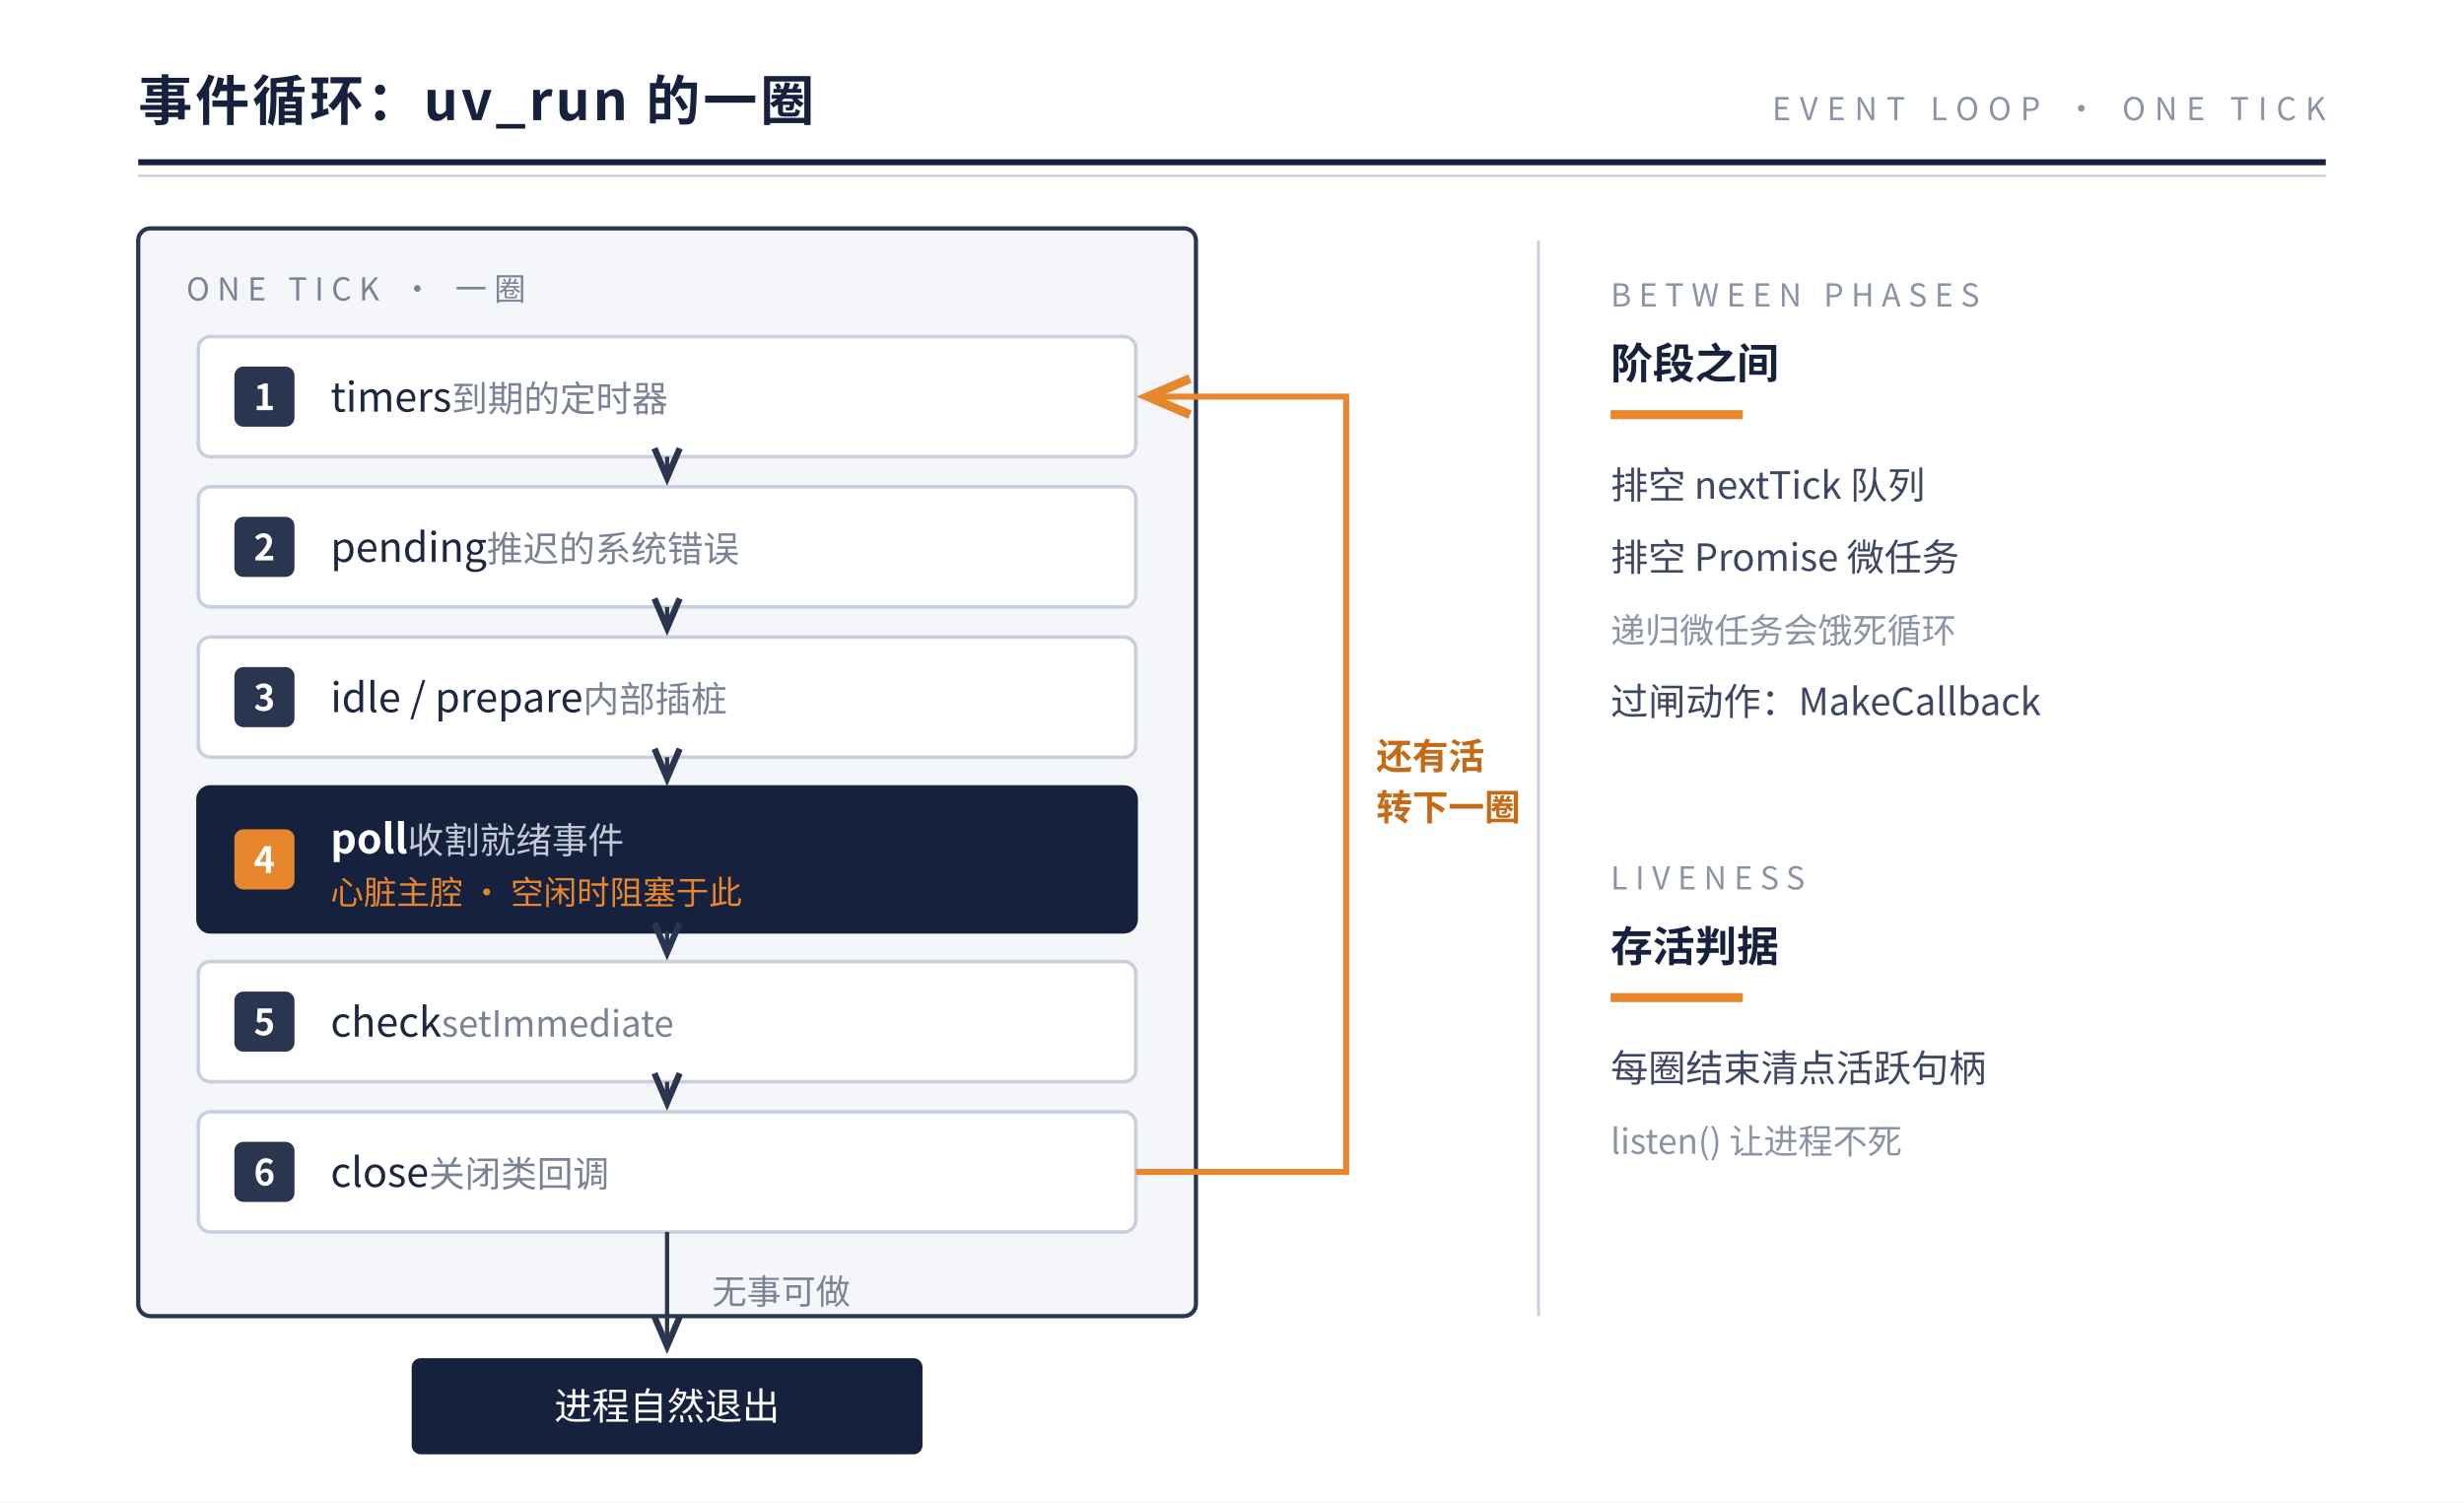
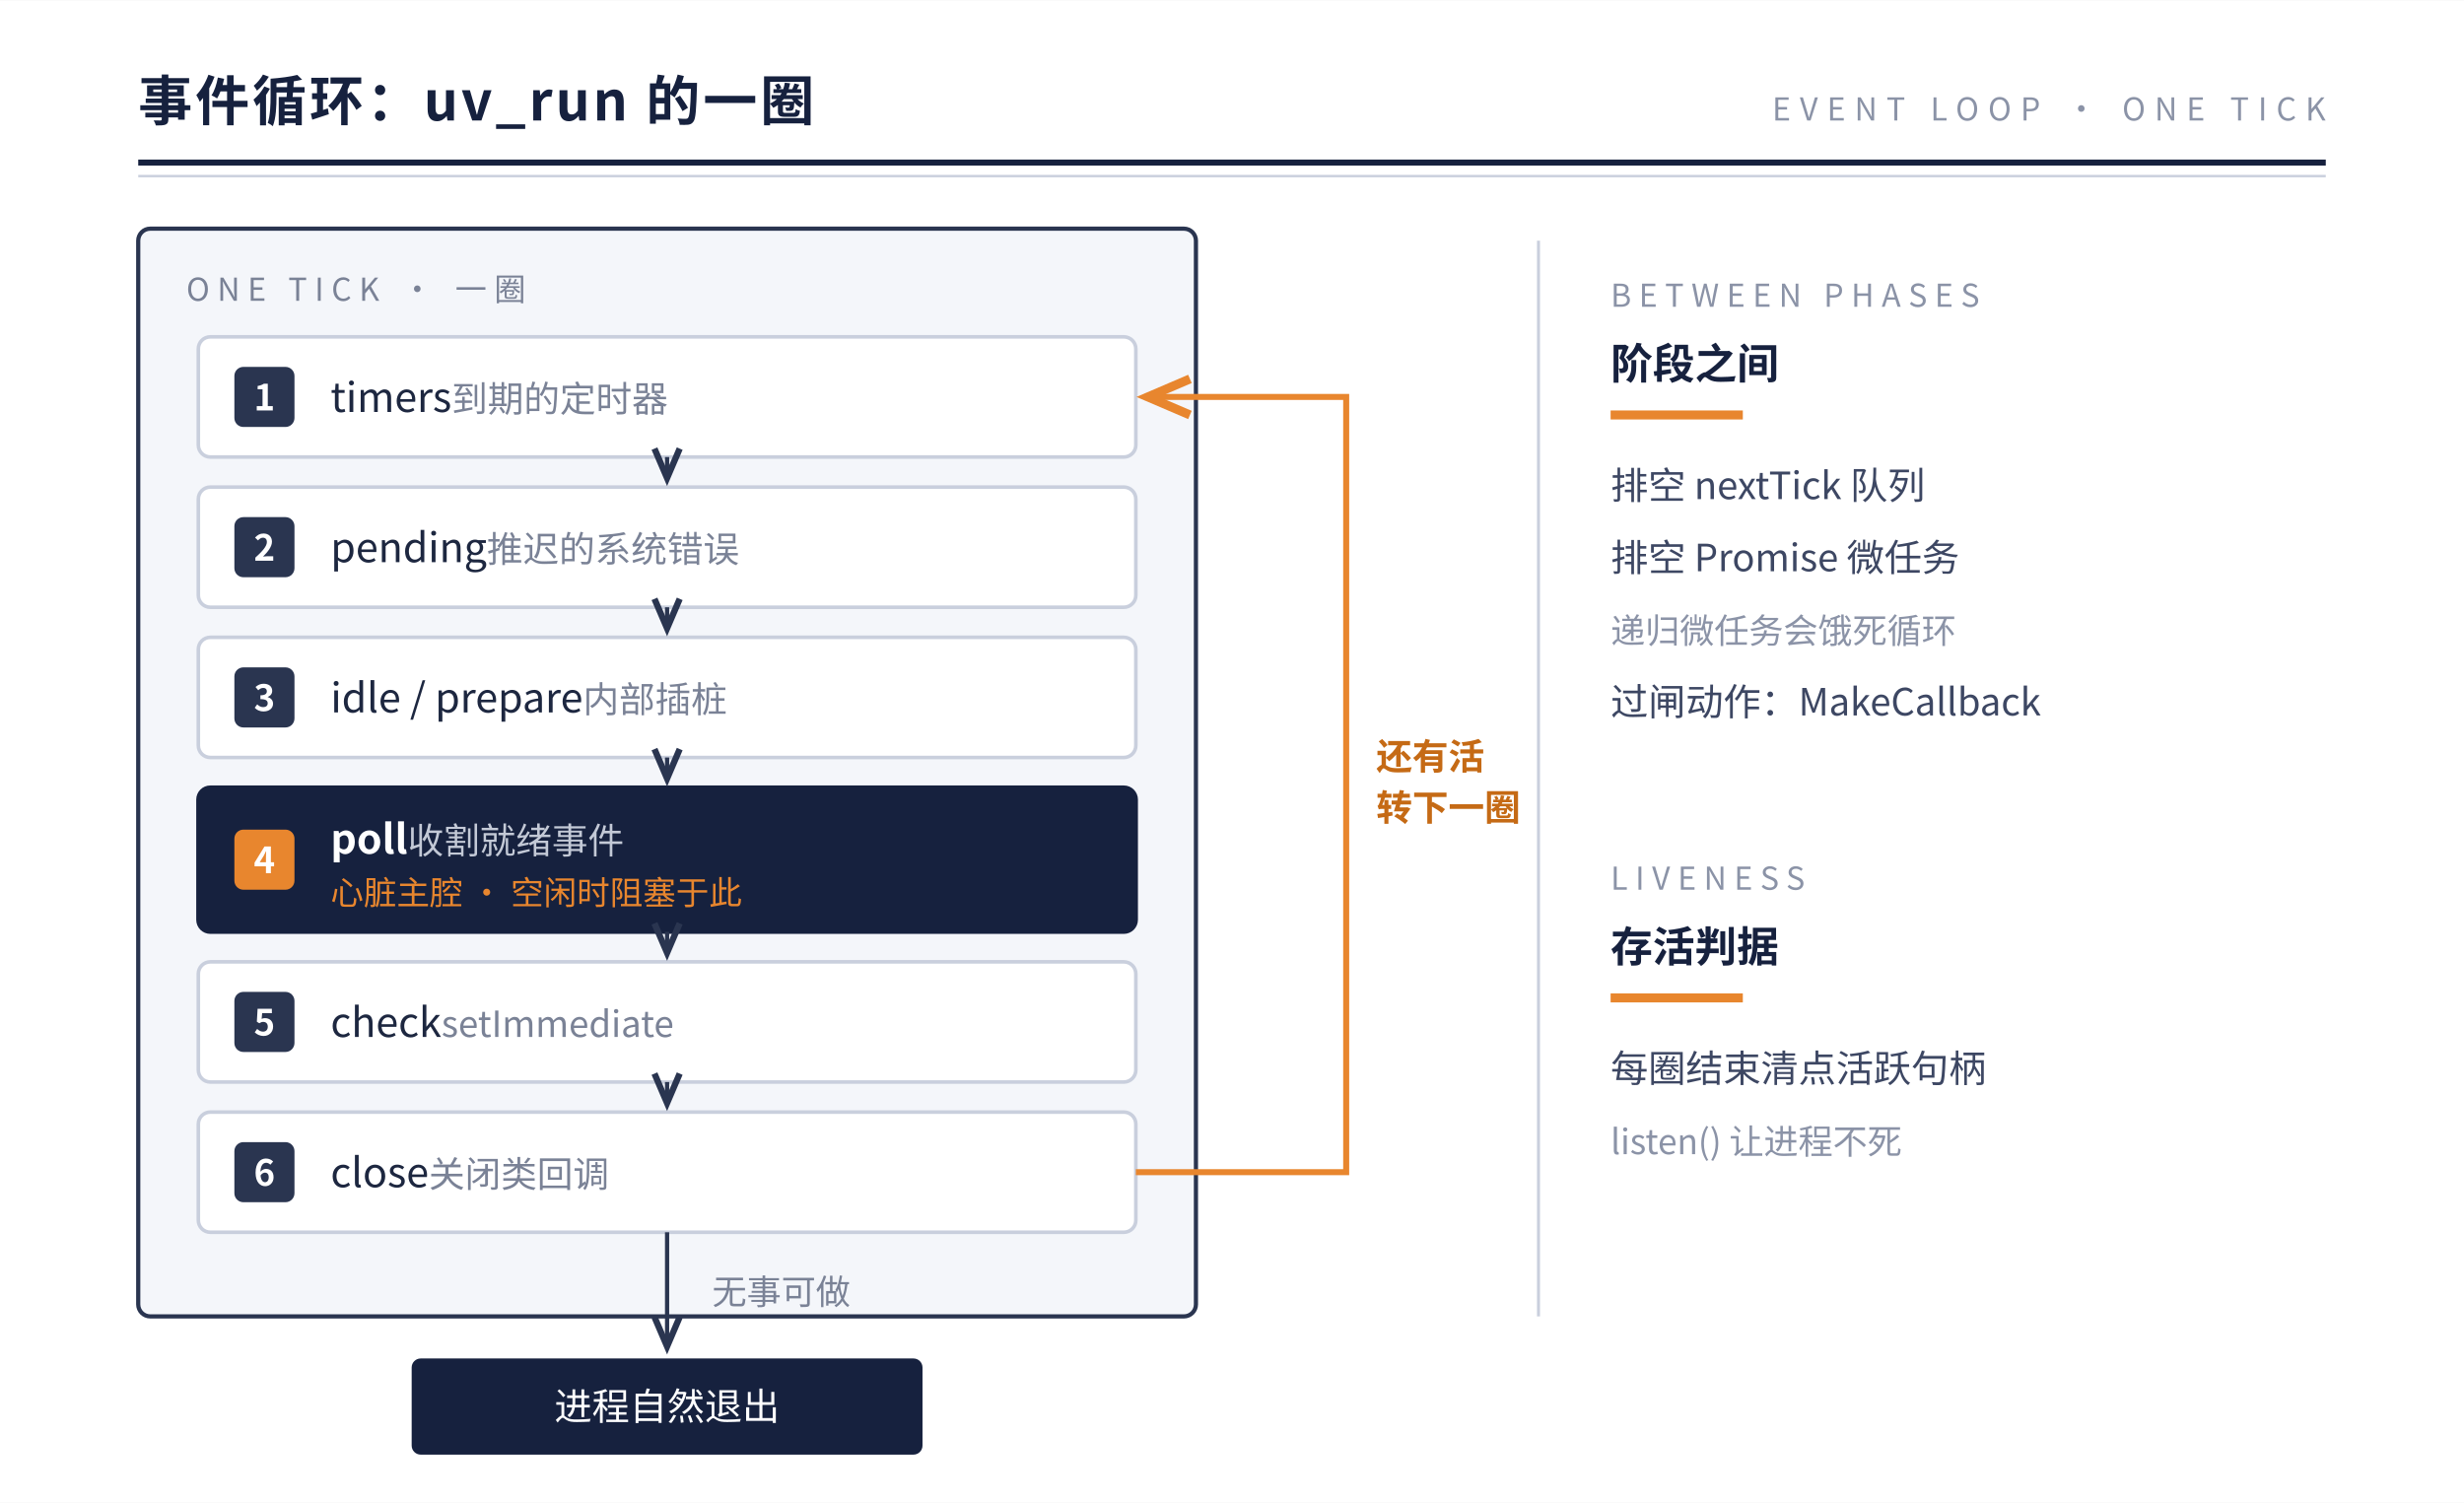
- <svg xmlns="http://www.w3.org/2000/svg" width="820" height="500" viewBox="0 0 820 500" font-family="'Source Han Sans SC','Noto Sans CJK SC',sans-serif">
+ <svg xmlns="http://www.w3.org/2000/svg" viewBox="0 0 820 500" width="800" height="488" font-family="'Source Han Sans SC','Noto Sans CJK SC',sans-serif">
  <defs>
    <marker id="ar" markerWidth="10" markerHeight="10" refX="8" refY="4" orient="auto">
      <path d="M1,1 L8,4 L1,7" fill="none" stroke="#2a3550" stroke-width="1.5" />
    </marker>
    <marker id="ara" markerWidth="10" markerHeight="10" refX="8" refY="4" orient="auto">
      <path d="M1,1 L8,4 L1,7" fill="none" stroke="#e8862e" stroke-width="1.5" />
    </marker>
  </defs>
  <rect x="0" y="0" width="820" height="500" fill="#ffffff" />
  <text x="46" y="40" font-size="18" fill="#16213e" font-weight="800" letter-spacing="1">事件循环：uv_run 的一圈</text>
  <text x="774" y="40" text-anchor="end" font-size="10.5" fill="#8b93a7" letter-spacing="3">EVENT LOOP · ONE TICK</text>
  <line x1="46" y1="54" x2="774" y2="54" stroke="#16213e" stroke-width="2" />
  <line x1="46" y1="58.5" x2="774" y2="58.5" stroke="#c9cfdd" stroke-width="0.8" />
  <rect x="46" y="76" width="352" height="362" rx="4" fill="#f4f6fa" stroke="#2a3550" stroke-width="1.4" />
  <text x="62" y="100" font-size="10.5" fill="#7a8296" letter-spacing="2.5">ONE TICK · 一圈</text>
  <rect x="66" y="112" width="312" height="40" rx="4" fill="#ffffff" stroke="#c9cfdd" stroke-width="1.2" />
  <rect x="78" y="122.0" width="20" height="20" rx="3" fill="#2a3550" />
  <text x="88" y="136.5" font-size="12" font-weight="700" fill="#ffffff" text-anchor="middle">1</text>
  <text x="110" y="137.0" font-size="13.5" fill="#1d2740">timers<tspan fill="#7a8296" font-size="12">　到期的定时器</tspan>
  </text>
  <rect x="66" y="162" width="312" height="40" rx="4" fill="#ffffff" stroke="#c9cfdd" stroke-width="1.2" />
  <rect x="78" y="172.0" width="20" height="20" rx="3" fill="#2a3550" />
  <text x="88" y="186.5" font-size="12" font-weight="700" fill="#ffffff" text-anchor="middle">2</text>
  <text x="110" y="187.0" font-size="13.5" fill="#1d2740">pending<tspan fill="#7a8296" font-size="12">　推迟的系统错误</tspan>
  </text>
  <rect x="66" y="212" width="312" height="40" rx="4" fill="#ffffff" stroke="#c9cfdd" stroke-width="1.2" />
  <rect x="78" y="222.0" width="20" height="20" rx="3" fill="#2a3550" />
  <text x="88" y="236.5" font-size="12" font-weight="700" fill="#ffffff" text-anchor="middle">3</text>
  <text x="110" y="237.0" font-size="13.5" fill="#1d2740">idle / prepare<tspan fill="#7a8296" font-size="12">　内部插桩</tspan>
  </text>
  <rect x="66" y="262" width="312" height="48" rx="4" fill="#16213e" stroke="#16213e" stroke-width="1.4" />
  <rect x="78" y="276.0" width="20" height="20" rx="3" fill="#e8862e" />
  <text x="88" y="290.5" font-size="12" font-weight="700" fill="#ffffff" text-anchor="middle">4</text>
  <text x="110" y="284.0" font-size="13.5" font-weight="700" fill="#ffffff">poll<tspan font-weight="400" fill="#c3c9d6" font-size="12">　收割就绪事件</tspan>
  </text>
  <text x="110" y="301.0" font-size="11" fill="#e8862e">心脏主腔 · 空闲时阻塞于此</text>
  <rect x="66" y="320" width="312" height="40" rx="4" fill="#ffffff" stroke="#c9cfdd" stroke-width="1.2" />
  <rect x="78" y="330.0" width="20" height="20" rx="3" fill="#2a3550" />
  <text x="88" y="344.5" font-size="12" font-weight="700" fill="#ffffff" text-anchor="middle">5</text>
  <text x="110" y="345.0" font-size="13.5" fill="#1d2740">check<tspan fill="#7a8296" font-size="12">　setImmediate</tspan>
  </text>
  <rect x="66" y="370" width="312" height="40" rx="4" fill="#ffffff" stroke="#c9cfdd" stroke-width="1.2" />
  <rect x="78" y="380.0" width="20" height="20" rx="3" fill="#2a3550" />
  <text x="88" y="394.5" font-size="12" font-weight="700" fill="#ffffff" text-anchor="middle">6</text>
  <text x="110" y="395.0" font-size="13.5" fill="#1d2740">close<tspan fill="#7a8296" font-size="12">　关闭类回调</tspan>
  </text>
  <line x1="222" y1="152" x2="222" y2="159" stroke="#2a3550" stroke-width="1.4" fill="none" marker-end="url(#ar)" />
  <line x1="222" y1="202" x2="222" y2="209" stroke="#2a3550" stroke-width="1.4" fill="none" marker-end="url(#ar)" />
  <line x1="222" y1="252" x2="222" y2="259" stroke="#2a3550" stroke-width="1.4" fill="none" marker-end="url(#ar)" />
  <line x1="222" y1="310" x2="222" y2="317" stroke="#2a3550" stroke-width="1.4" fill="none" marker-end="url(#ar)" />
  <line x1="222" y1="360" x2="222" y2="367" stroke="#2a3550" stroke-width="1.4" fill="none" marker-end="url(#ar)" />
  <path d="M 378 390 H 448 V 132 H 382" fill="none" stroke="#e8862e" stroke-width="2" marker-end="url(#ara)" />
  <text x="458" y="256" font-size="12" fill="#c56a15" font-weight="700">还有活</text>
  <text x="458" y="273" font-size="12" fill="#c56a15" font-weight="700">转下一圈</text>
  <path d="M 222 410 V 448" fill="none" stroke="#2a3550" stroke-width="1.4" marker-end="url(#ar)" />
  <text x="237" y="434" font-size="11.5" fill="#7a8296">无事可做</text>
  <rect x="137.0" y="452" width="170" height="32" rx="3" fill="#16213e" />
  <text x="222" y="472.5" text-anchor="middle" font-size="12.5" fill="#ffffff">进程自然退出</text>
  <line x1="512" y1="80" x2="512" y2="438" stroke="#c9cfdd" stroke-width="1" />
  <text x="536" y="102" font-size="10.5" fill="#8b93a7" letter-spacing="2.5">BETWEEN PHASES</text>
  <text x="536" y="126" font-size="14" fill="#16213e" font-weight="800">阶段之间</text>
  <line x1="536" y1="138" x2="580" y2="138" stroke="#e8862e" stroke-width="3" />
  <text x="536" y="166" font-size="12.5" fill="#3d4763">排空 nextTick 队列</text>
  <text x="536" y="190" font-size="12.5" fill="#3d4763">排空 Promise 微任务</text>
  <text x="536" y="214" font-size="11.5" fill="#8b93a7">递归微任务会饿死循环</text>
  <text x="536" y="238" font-size="12.5" fill="#3d4763">过闸动作：MakeCallback</text>
  <text x="536" y="296" font-size="10.5" fill="#8b93a7" letter-spacing="2.5">LIVENESS</text>
  <text x="536" y="320" font-size="14" fill="#16213e" font-weight="800">存活判据</text>
  <line x1="536" y1="332" x2="580" y2="332" stroke="#e8862e" stroke-width="3" />
  <text x="536" y="360" font-size="12.5" fill="#3d4763">每圈结束清点活跃句柄</text>
  <text x="536" y="384" font-size="11.5" fill="#8b93a7">listen() 让进程不死</text>
</svg>
